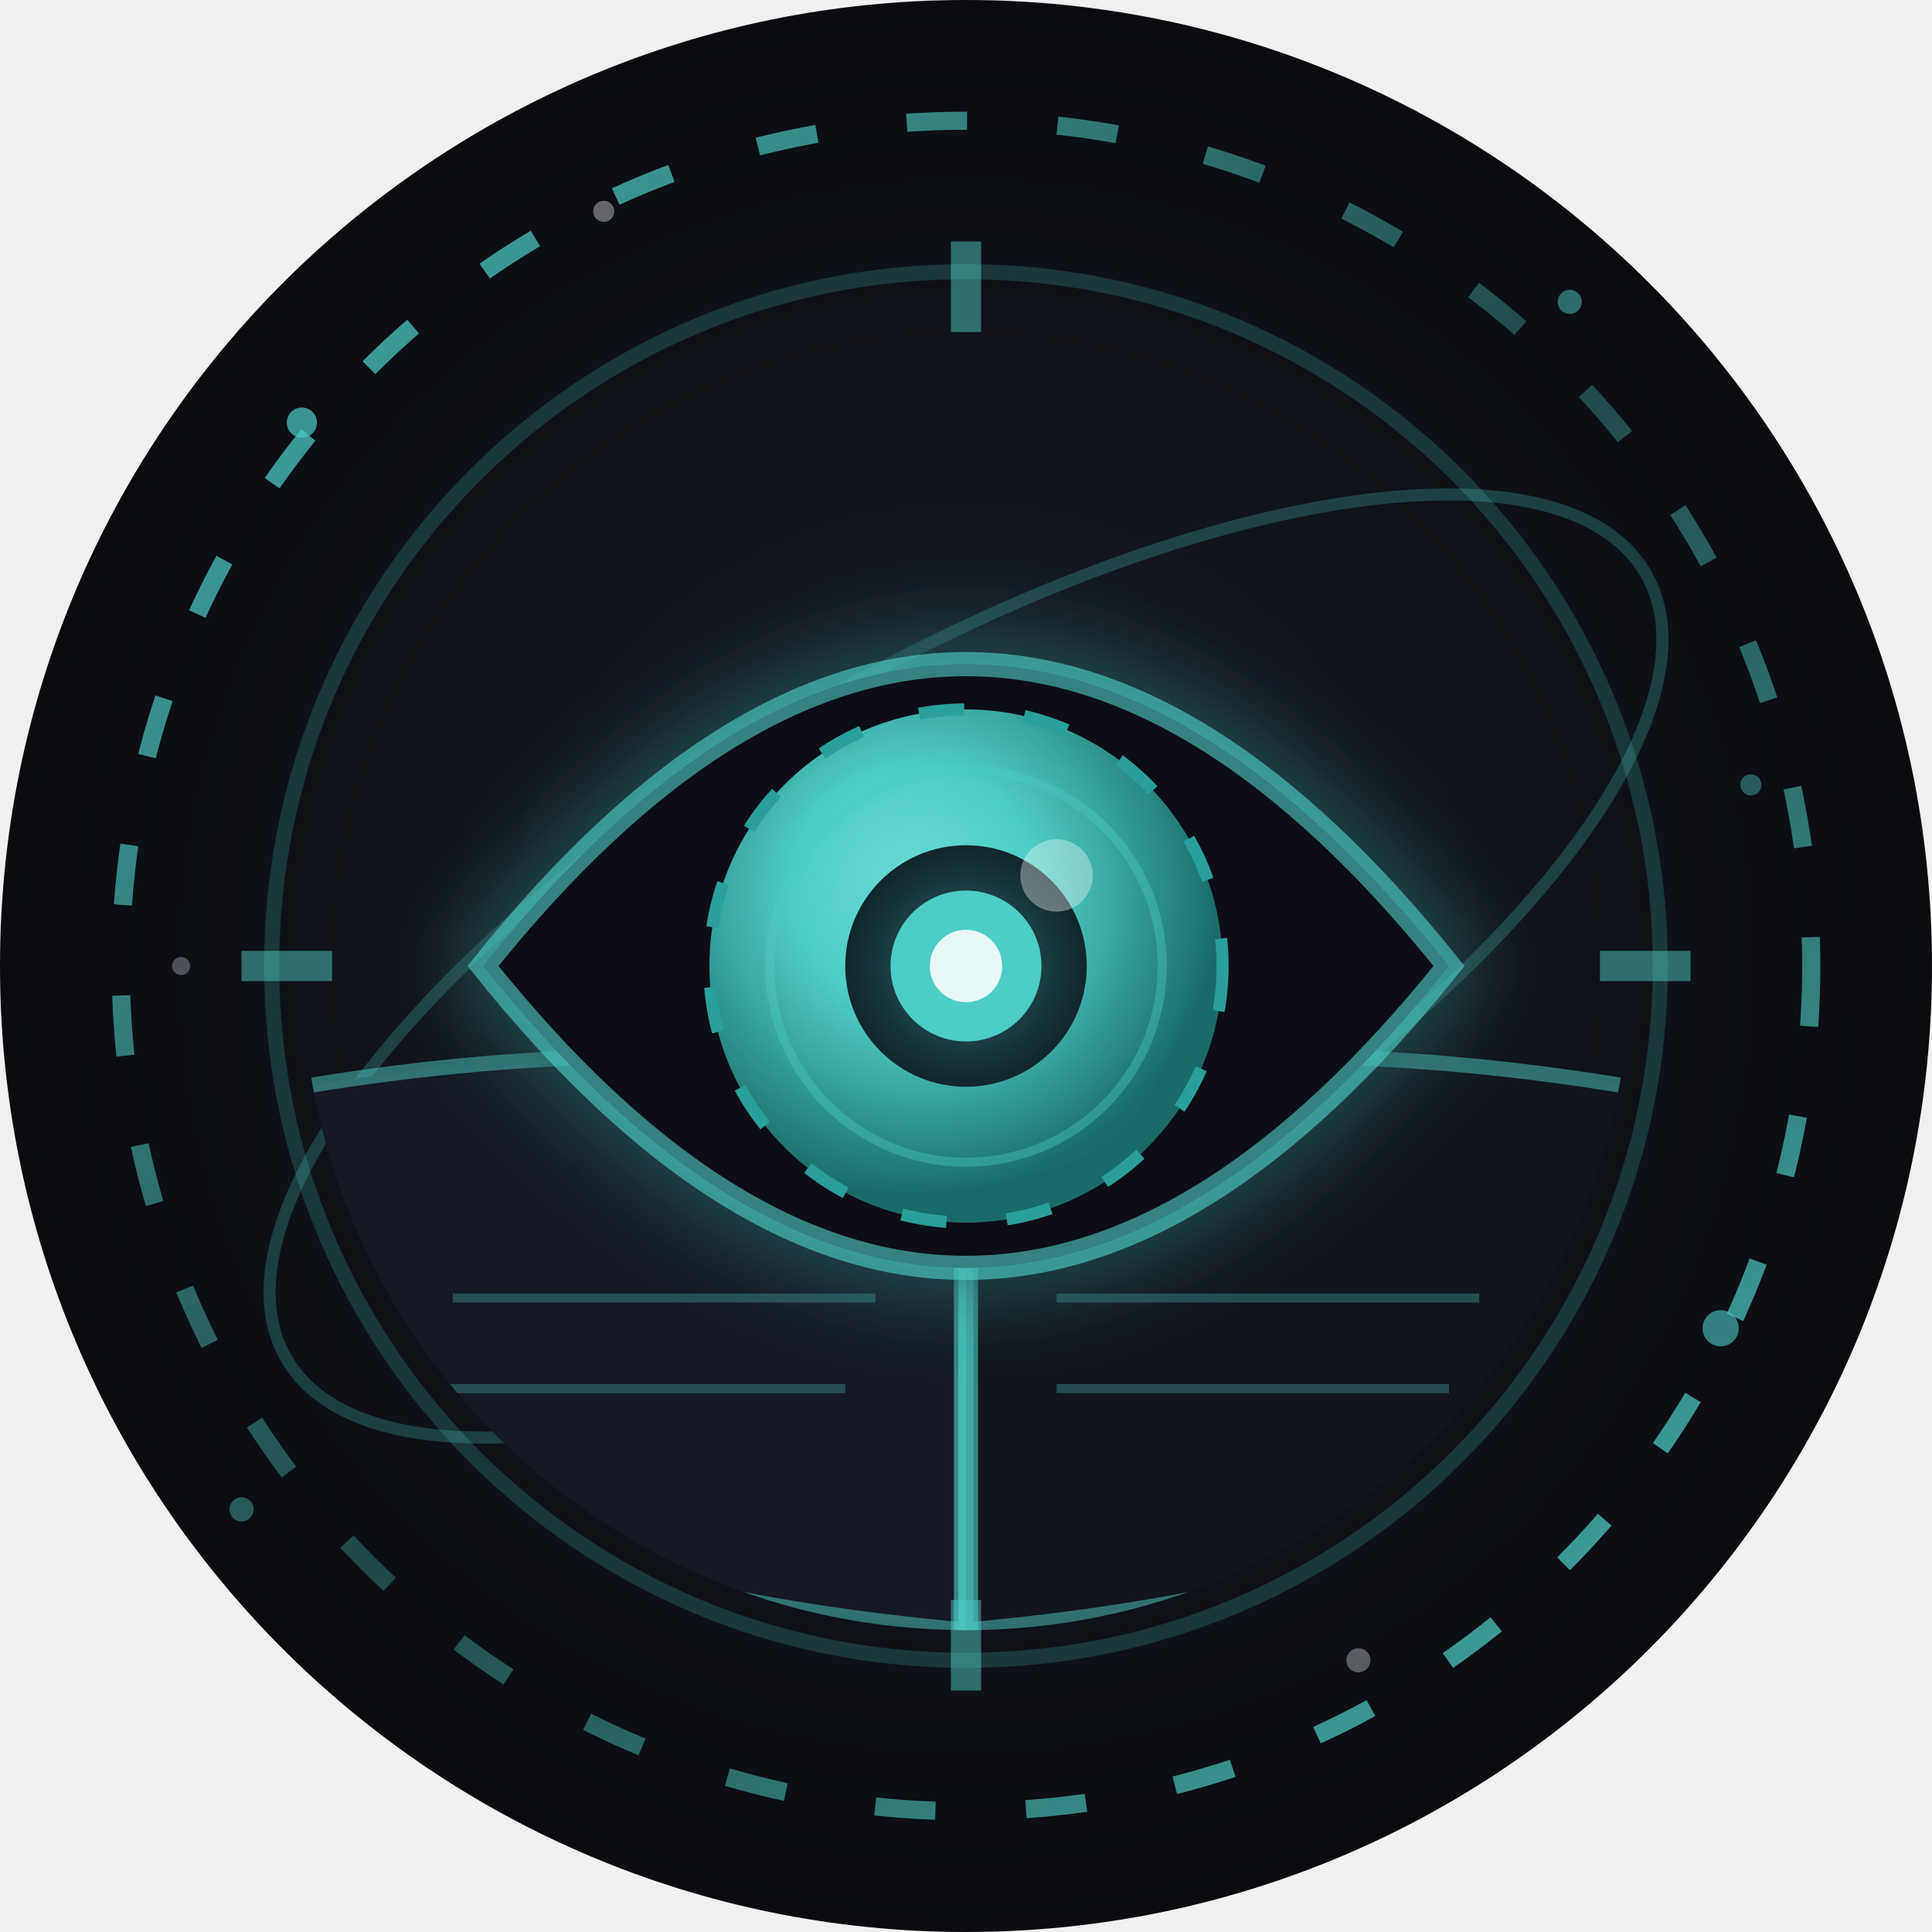
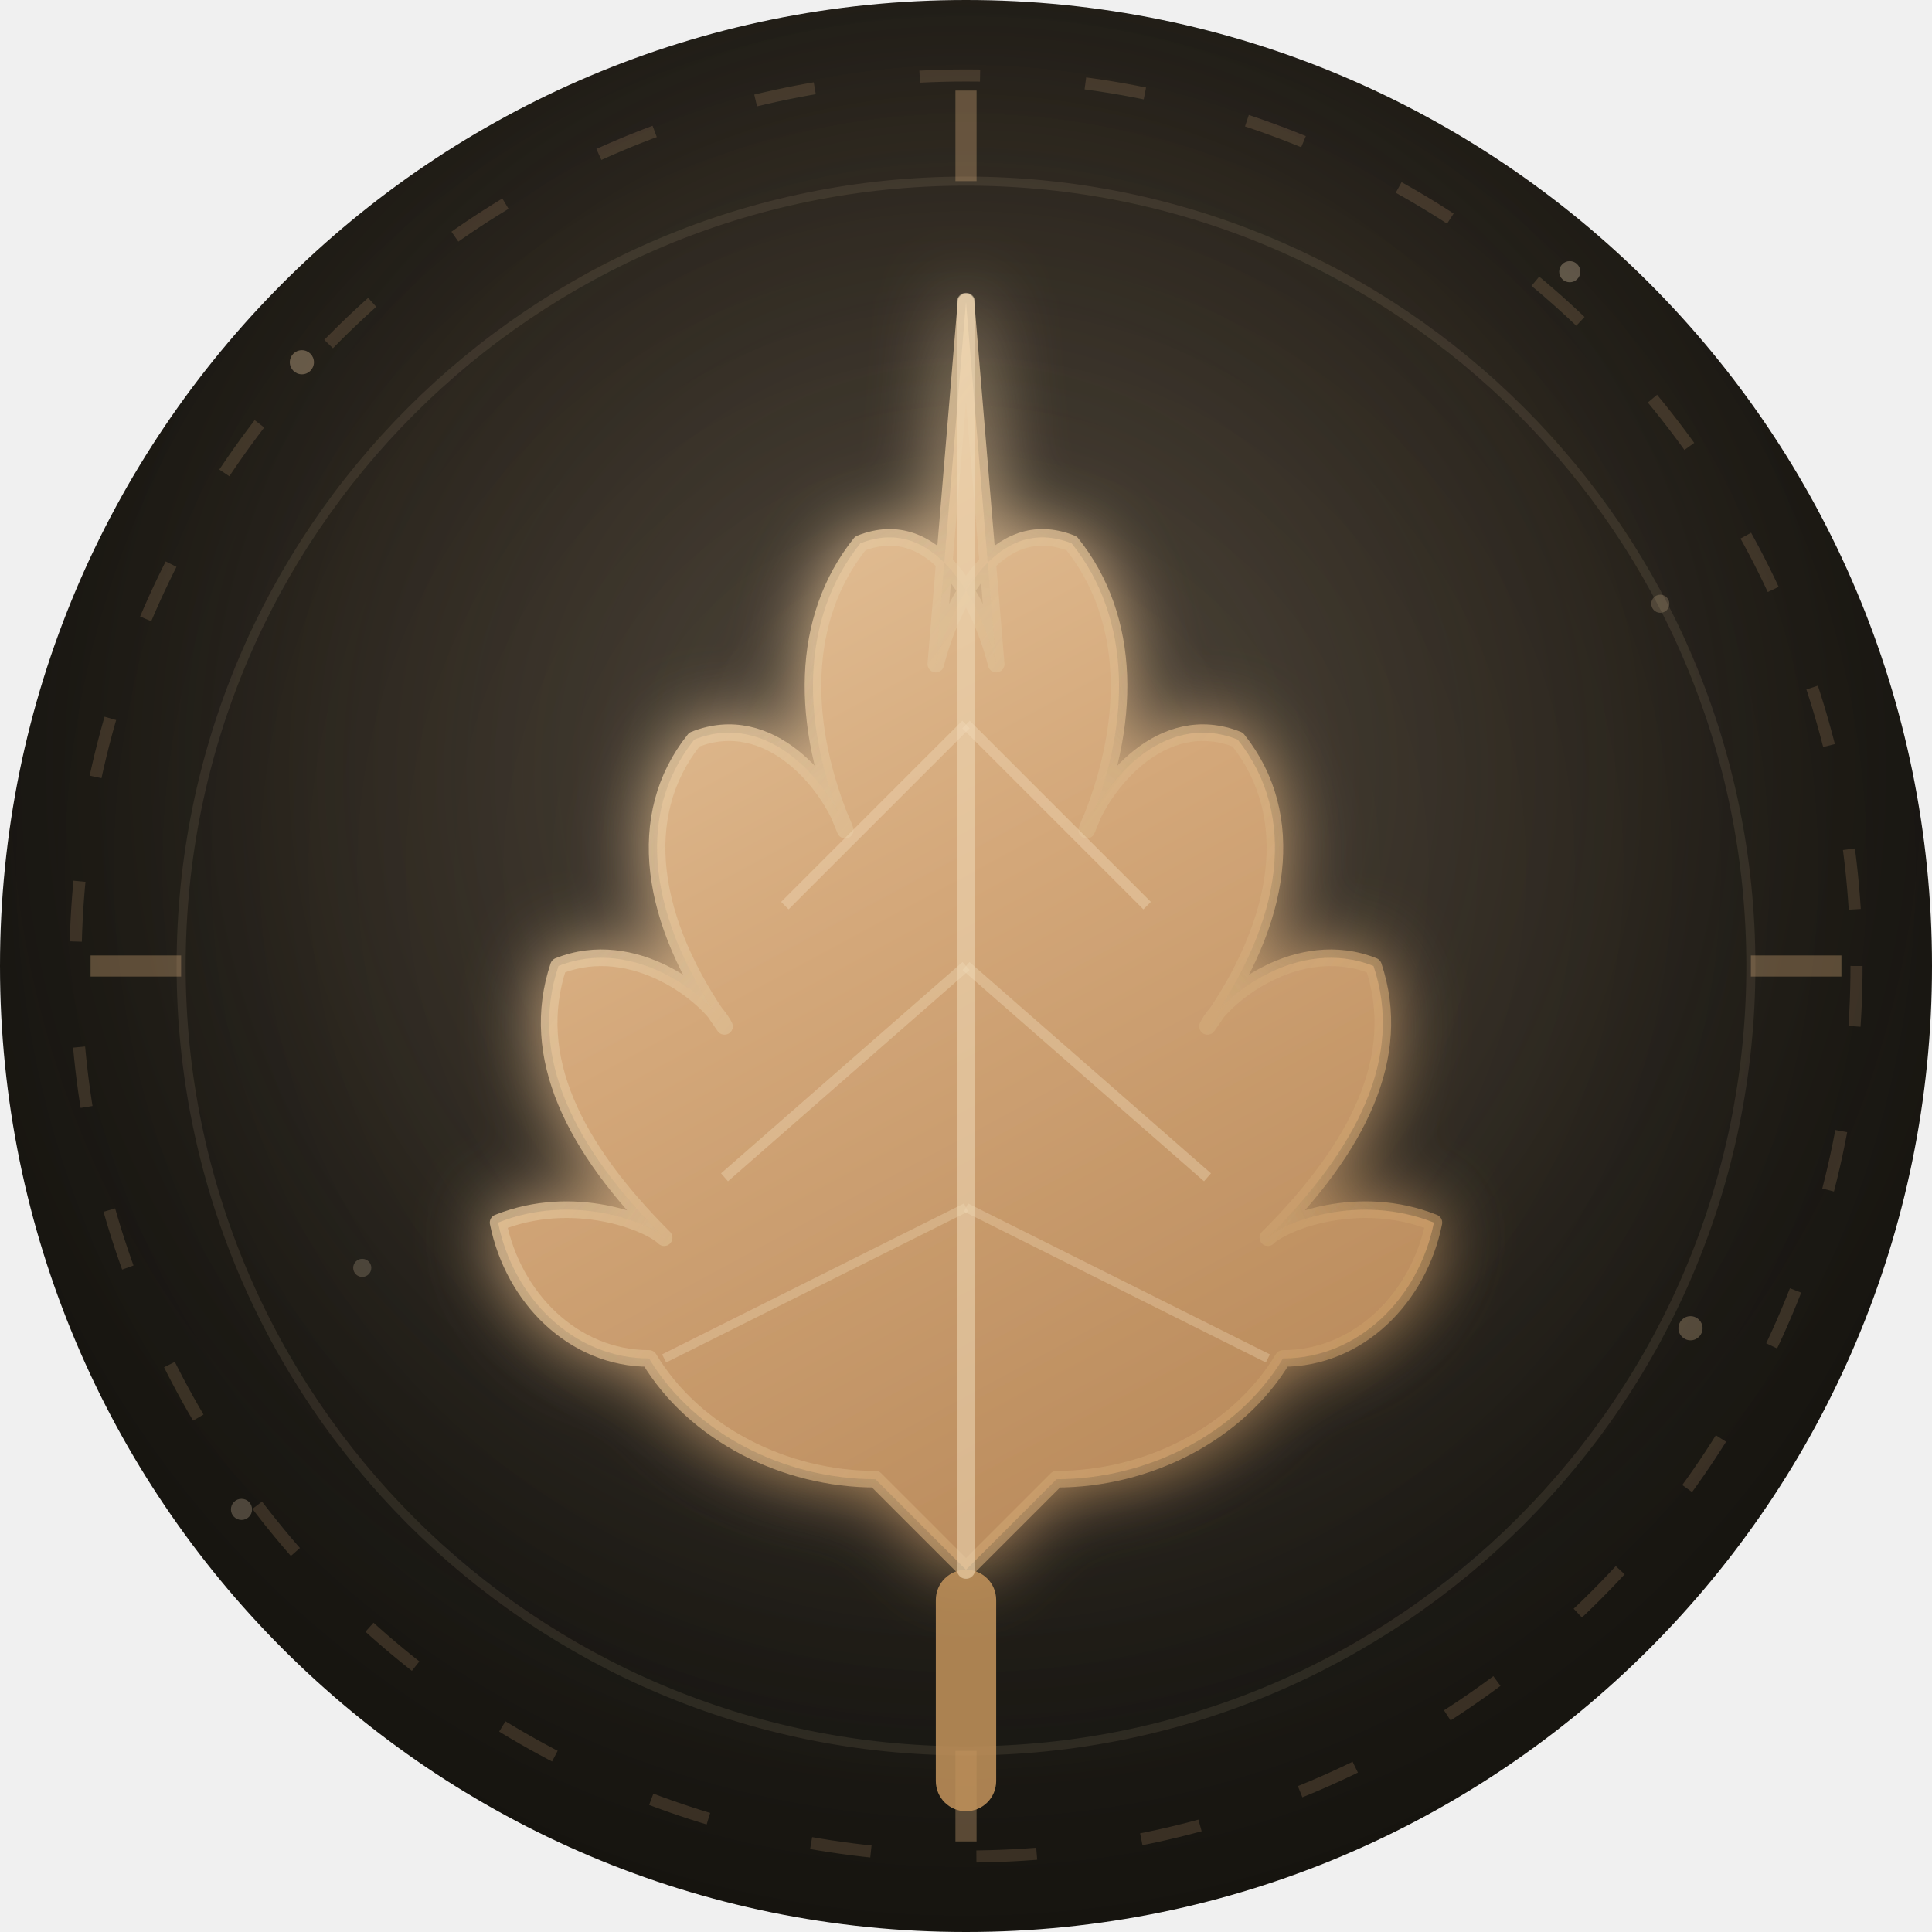
<svg xmlns="http://www.w3.org/2000/svg" viewBox="0 0 64 64" width="64" height="64">
  <defs>
-     <radialGradient id="bg" cx="50%" cy="50%" r="50%">
-       <stop offset="0%" stop-color="#1a1e28" />
-       <stop offset="100%" stop-color="#0a0c10" />
+     <radialGradient id="bg" cx="50%" cy="45%" r="55%">
+       <stop offset="0%" stop-color="#2c2a26" />
+       <stop offset="100%" stop-color="#16140f" />
    </radialGradient>
-     <radialGradient id="center-glow" cx="50%" cy="50%" r="50%">
-       <stop offset="0%" stop-color="#4ecdc4" stop-opacity="1" />
-       <stop offset="60%" stop-color="#2aa09a" stop-opacity="0.8" />
-       <stop offset="100%" stop-color="#0a0c10" stop-opacity="0" />
+     <radialGradient id="leaf-glow" cx="50%" cy="40%" r="55%">
+       <stop offset="0%" stop-color="#e8c8a0" stop-opacity="0.22" />
+       <stop offset="60%" stop-color="#d4a87a" stop-opacity="0.08" />
+       <stop offset="100%" stop-color="#16140f" stop-opacity="0" />
    </radialGradient>
-     <radialGradient id="iris" cx="40%" cy="35%" r="60%">
-       <stop offset="0%" stop-color="#6cddd6" />
-       <stop offset="40%" stop-color="#4ecdc4" />
-       <stop offset="100%" stop-color="#1a6b67" />
-     </radialGradient>
-     <linearGradient id="ring-grad" x1="0%" y1="0%" x2="100%" y2="100%">
-       <stop offset="0%" stop-color="#4ecdc4" stop-opacity="0.9" />
-       <stop offset="50%" stop-color="#4ecdc4" stop-opacity="0.3" />
-       <stop offset="100%" stop-color="#4ecdc4" stop-opacity="0.9" />
+     <linearGradient id="leaf-fill" x1="30%" y1="0%" x2="70%" y2="100%">
+       <stop offset="0%" stop-color="#e8c8a0" />
+       <stop offset="45%" stop-color="#d4a87a" />
+       <stop offset="100%" stop-color="#b8895a" />
    </linearGradient>
-     <clipPath id="inner-clip">
-       <circle cx="32" cy="32" r="22" />
-     </clipPath>
-     <filter id="glow" x="-50%" y="-50%" width="200%" height="200%">
-       <feGaussianBlur stdDeviation="1.5" result="blur" />
-       <feMerge>
-         <feMergeNode in="blur" />
-         <feMergeNode in="SourceGraphic" />
-       </feMerge>
-     </filter>
-     <filter id="strong-glow" x="-100%" y="-100%" width="300%" height="300%">
-       <feGaussianBlur stdDeviation="2.5" result="blur" />
+     <linearGradient id="leaf-stroke" x1="0%" y1="0%" x2="100%" y2="100%">
+       <stop offset="0%" stop-color="#f0dab8" stop-opacity="0.9" />
+       <stop offset="100%" stop-color="#c4945c" stop-opacity="0.5" />
+     </linearGradient>
+     <filter id="soft-glow" x="-30%" y="-30%" width="160%" height="160%">
+       <feGaussianBlur stdDeviation="1.2" result="blur" />
      <feMerge>
        <feMergeNode in="blur" />
        <feMergeNode in="SourceGraphic" />
      </feMerge>
    </filter>
  </defs>
  <circle cx="32" cy="32" r="32" fill="url(#bg)" />
-   <circle cx="32" cy="32" r="28" fill="none" stroke="url(#ring-grad)" stroke-width="0.6" stroke-dasharray="2 3" />
-   <ellipse cx="32" cy="32" rx="26" ry="10" fill="none" stroke="#4ecdc4" stroke-width="0.4" stroke-opacity="0.25" transform="rotate(-30 32 32)" />
-   <circle cx="10" cy="14" r="0.5" fill="#4ecdc4" fill-opacity="0.7" />
-   <circle cx="52" cy="10" r="0.4" fill="#4ecdc4" fill-opacity="0.5" />
-   <circle cx="57" cy="44" r="0.6" fill="#4ecdc4" fill-opacity="0.6" />
-   <circle cx="8" cy="50" r="0.4" fill="#4ecdc4" fill-opacity="0.4" />
-   <circle cx="20" cy="7" r="0.35" fill="#e8eaf0" fill-opacity="0.4" />
-   <circle cx="45" cy="55" r="0.4" fill="#e8eaf0" fill-opacity="0.35" />
-   <circle cx="6" cy="32" r="0.3" fill="#e8eaf0" fill-opacity="0.3" />
-   <circle cx="58" cy="26" r="0.35" fill="#4ecdc4" fill-opacity="0.4" />
-   <g clip-path="url(#inner-clip)">
-     <path d="M10 42 Q10 52 32 54 L32 36 Q22 34 10 36 Z" fill="#151923" stroke="#4ecdc4" stroke-width="0.5" stroke-opacity="0.5" />
-     <path d="M54 42 Q54 52 32 54 L32 36 Q42 34 54 36 Z" fill="#12151c" stroke="#4ecdc4" stroke-width="0.5" stroke-opacity="0.5" />
-     <line x1="32" y1="36" x2="32" y2="54" stroke="#4ecdc4" stroke-width="0.8" stroke-opacity="0.6" />
-     <line x1="15" y1="43" x2="29" y2="43" stroke="#4ecdc4" stroke-width="0.3" stroke-opacity="0.3" />
-     <line x1="14" y1="46" x2="28" y2="46" stroke="#4ecdc4" stroke-width="0.3" stroke-opacity="0.3" />
-     <line x1="35" y1="43" x2="49" y2="43" stroke="#4ecdc4" stroke-width="0.3" stroke-opacity="0.3" />
-     <line x1="35" y1="46" x2="48" y2="46" stroke="#4ecdc4" stroke-width="0.3" stroke-opacity="0.3" />
+   <circle cx="32" cy="32" r="32" fill="url(#leaf-glow)" />
+   <circle cx="32" cy="32" r="29.5" fill="none" stroke="#d4a87a" stroke-width="0.4" stroke-opacity="0.18" stroke-dasharray="2 3.5" />
+   <circle cx="32" cy="32" r="26" fill="none" stroke="#e8c8a0" stroke-width="0.3" stroke-opacity="0.10" />
+   <line x1="32" y1="3" x2="32" y2="6" stroke="#d4a87a" stroke-width="0.7" stroke-opacity="0.35" />
+   <line x1="32" y1="58" x2="32" y2="61" stroke="#d4a87a" stroke-width="0.7" stroke-opacity="0.35" />
+   <line x1="3" y1="32" x2="6" y2="32" stroke="#d4a87a" stroke-width="0.7" stroke-opacity="0.35" />
+   <line x1="58" y1="32" x2="61" y2="32" stroke="#d4a87a" stroke-width="0.7" stroke-opacity="0.35" />
+   <circle cx="10" cy="12" r="0.4" fill="#e8c8a0" fill-opacity="0.35" />
+   <circle cx="52" cy="9" r="0.35" fill="#f0dab8" fill-opacity="0.3" />
+   <circle cx="56" cy="44" r="0.4" fill="#e8c8a0" fill-opacity="0.28" />
+   <circle cx="8" cy="50" r="0.35" fill="#f0dab8" fill-opacity="0.25" />
+   <circle cx="55" cy="20" r="0.3" fill="#e8c8a0" fill-opacity="0.22" />
+   <circle cx="12" cy="42" r="0.3" fill="#f0dab8" fill-opacity="0.2" />
+   <g filter="url(#soft-glow)">
+     <path d="       M32 52       L29 49 C26 49, 23 47.5, 21.5 45       C19 45, 17 43, 16.5 40.5       C19 39.5, 21.5 40.5, 22 41       C19 38, 17.5 35, 18.5 32       C21 31, 23.5 33, 24 34       C21.5 30.5, 21 27, 23 24.5       C25.5 23.5, 27.5 26, 28 27.5       C26.5 24, 26.5 20.5, 28.5 18       C31 17, 32.5 20, 33 22       L32 10       L31 22       C31.5 20, 33 17, 35.5 18       C37.5 20.5, 37.5 24, 36 27.5       C36.5 26, 38.5 23.5, 41 24.5       C43 27, 42.5 30.5, 40 34       C40.5 33, 43 31, 45.5 32       C46.5 35, 45 38, 42 41       C42.5 40.5, 45 39.5, 47.5 40.5       C47 43, 45 45, 42.5 45       C41 47.5, 38 49, 35 49 Z     " fill="url(#leaf-fill)" stroke="url(#leaf-stroke)" stroke-width="0.55" stroke-linejoin="round" />
  </g>
-   <path d="M16 32 Q24 22 32 22 Q40 22 48 32 Q40 42 32 42 Q24 42 16 32 Z" fill="#0e1118" stroke="#4ecdc4" stroke-width="0.8" stroke-opacity="0.6" filter="url(#glow)" />
-   <circle cx="32" cy="32" r="8.5" fill="url(#iris)" />
-   <circle cx="32" cy="32" r="8.5" fill="none" stroke="#2aa09a" stroke-width="0.4" stroke-dasharray="1.5 2" />
-   <circle cx="32" cy="32" r="6.5" fill="none" stroke="#4ecdc4" stroke-width="0.3" stroke-opacity="0.4" />
-   <circle cx="32" cy="32" r="4" fill="#060810" />
-   <circle cx="32" cy="32" r="2.5" fill="#4ecdc4" filter="url(#strong-glow)" />
-   <circle cx="32" cy="32" r="1.2" fill="#e8f8f7" />
-   <circle cx="35" cy="29" r="1.2" fill="white" fill-opacity="0.35" />
-   <circle cx="32" cy="32" r="23" fill="none" stroke="#4ecdc4" stroke-width="0.5" stroke-opacity="0.2" />
-   <line x1="32" y1="8" x2="32" y2="11" stroke="#4ecdc4" stroke-width="1" stroke-opacity="0.5" />
-   <line x1="32" y1="53" x2="32" y2="56" stroke="#4ecdc4" stroke-width="1" stroke-opacity="0.5" />
-   <line x1="8" y1="32" x2="11" y2="32" stroke="#4ecdc4" stroke-width="1" stroke-opacity="0.5" />
-   <line x1="53" y1="32" x2="56" y2="32" stroke="#4ecdc4" stroke-width="1" stroke-opacity="0.5" />
+   <rect x="31" y="52" width="2" height="8" rx="1" fill="#c4945c" opacity="0.85" />
+   <line x1="32" y1="10" x2="32" y2="52" stroke="#f0dab8" stroke-width="0.6" stroke-opacity="0.55" stroke-linecap="round" />
+   <line x1="32" y1="24" x2="26" y2="30" stroke="#f0dab8" stroke-width="0.35" stroke-opacity="0.42" />
+   <line x1="32" y1="32" x2="24" y2="39" stroke="#f0dab8" stroke-width="0.35" stroke-opacity="0.38" />
+   <line x1="32" y1="40" x2="22" y2="45" stroke="#f0dab8" stroke-width="0.3" stroke-opacity="0.32" />
+   <line x1="32" y1="24" x2="38" y2="30" stroke="#f0dab8" stroke-width="0.35" stroke-opacity="0.42" />
+   <line x1="32" y1="32" x2="40" y2="39" stroke="#f0dab8" stroke-width="0.35" stroke-opacity="0.38" />
+   <line x1="32" y1="40" x2="42" y2="45" stroke="#f0dab8" stroke-width="0.3" stroke-opacity="0.32" />
</svg>
